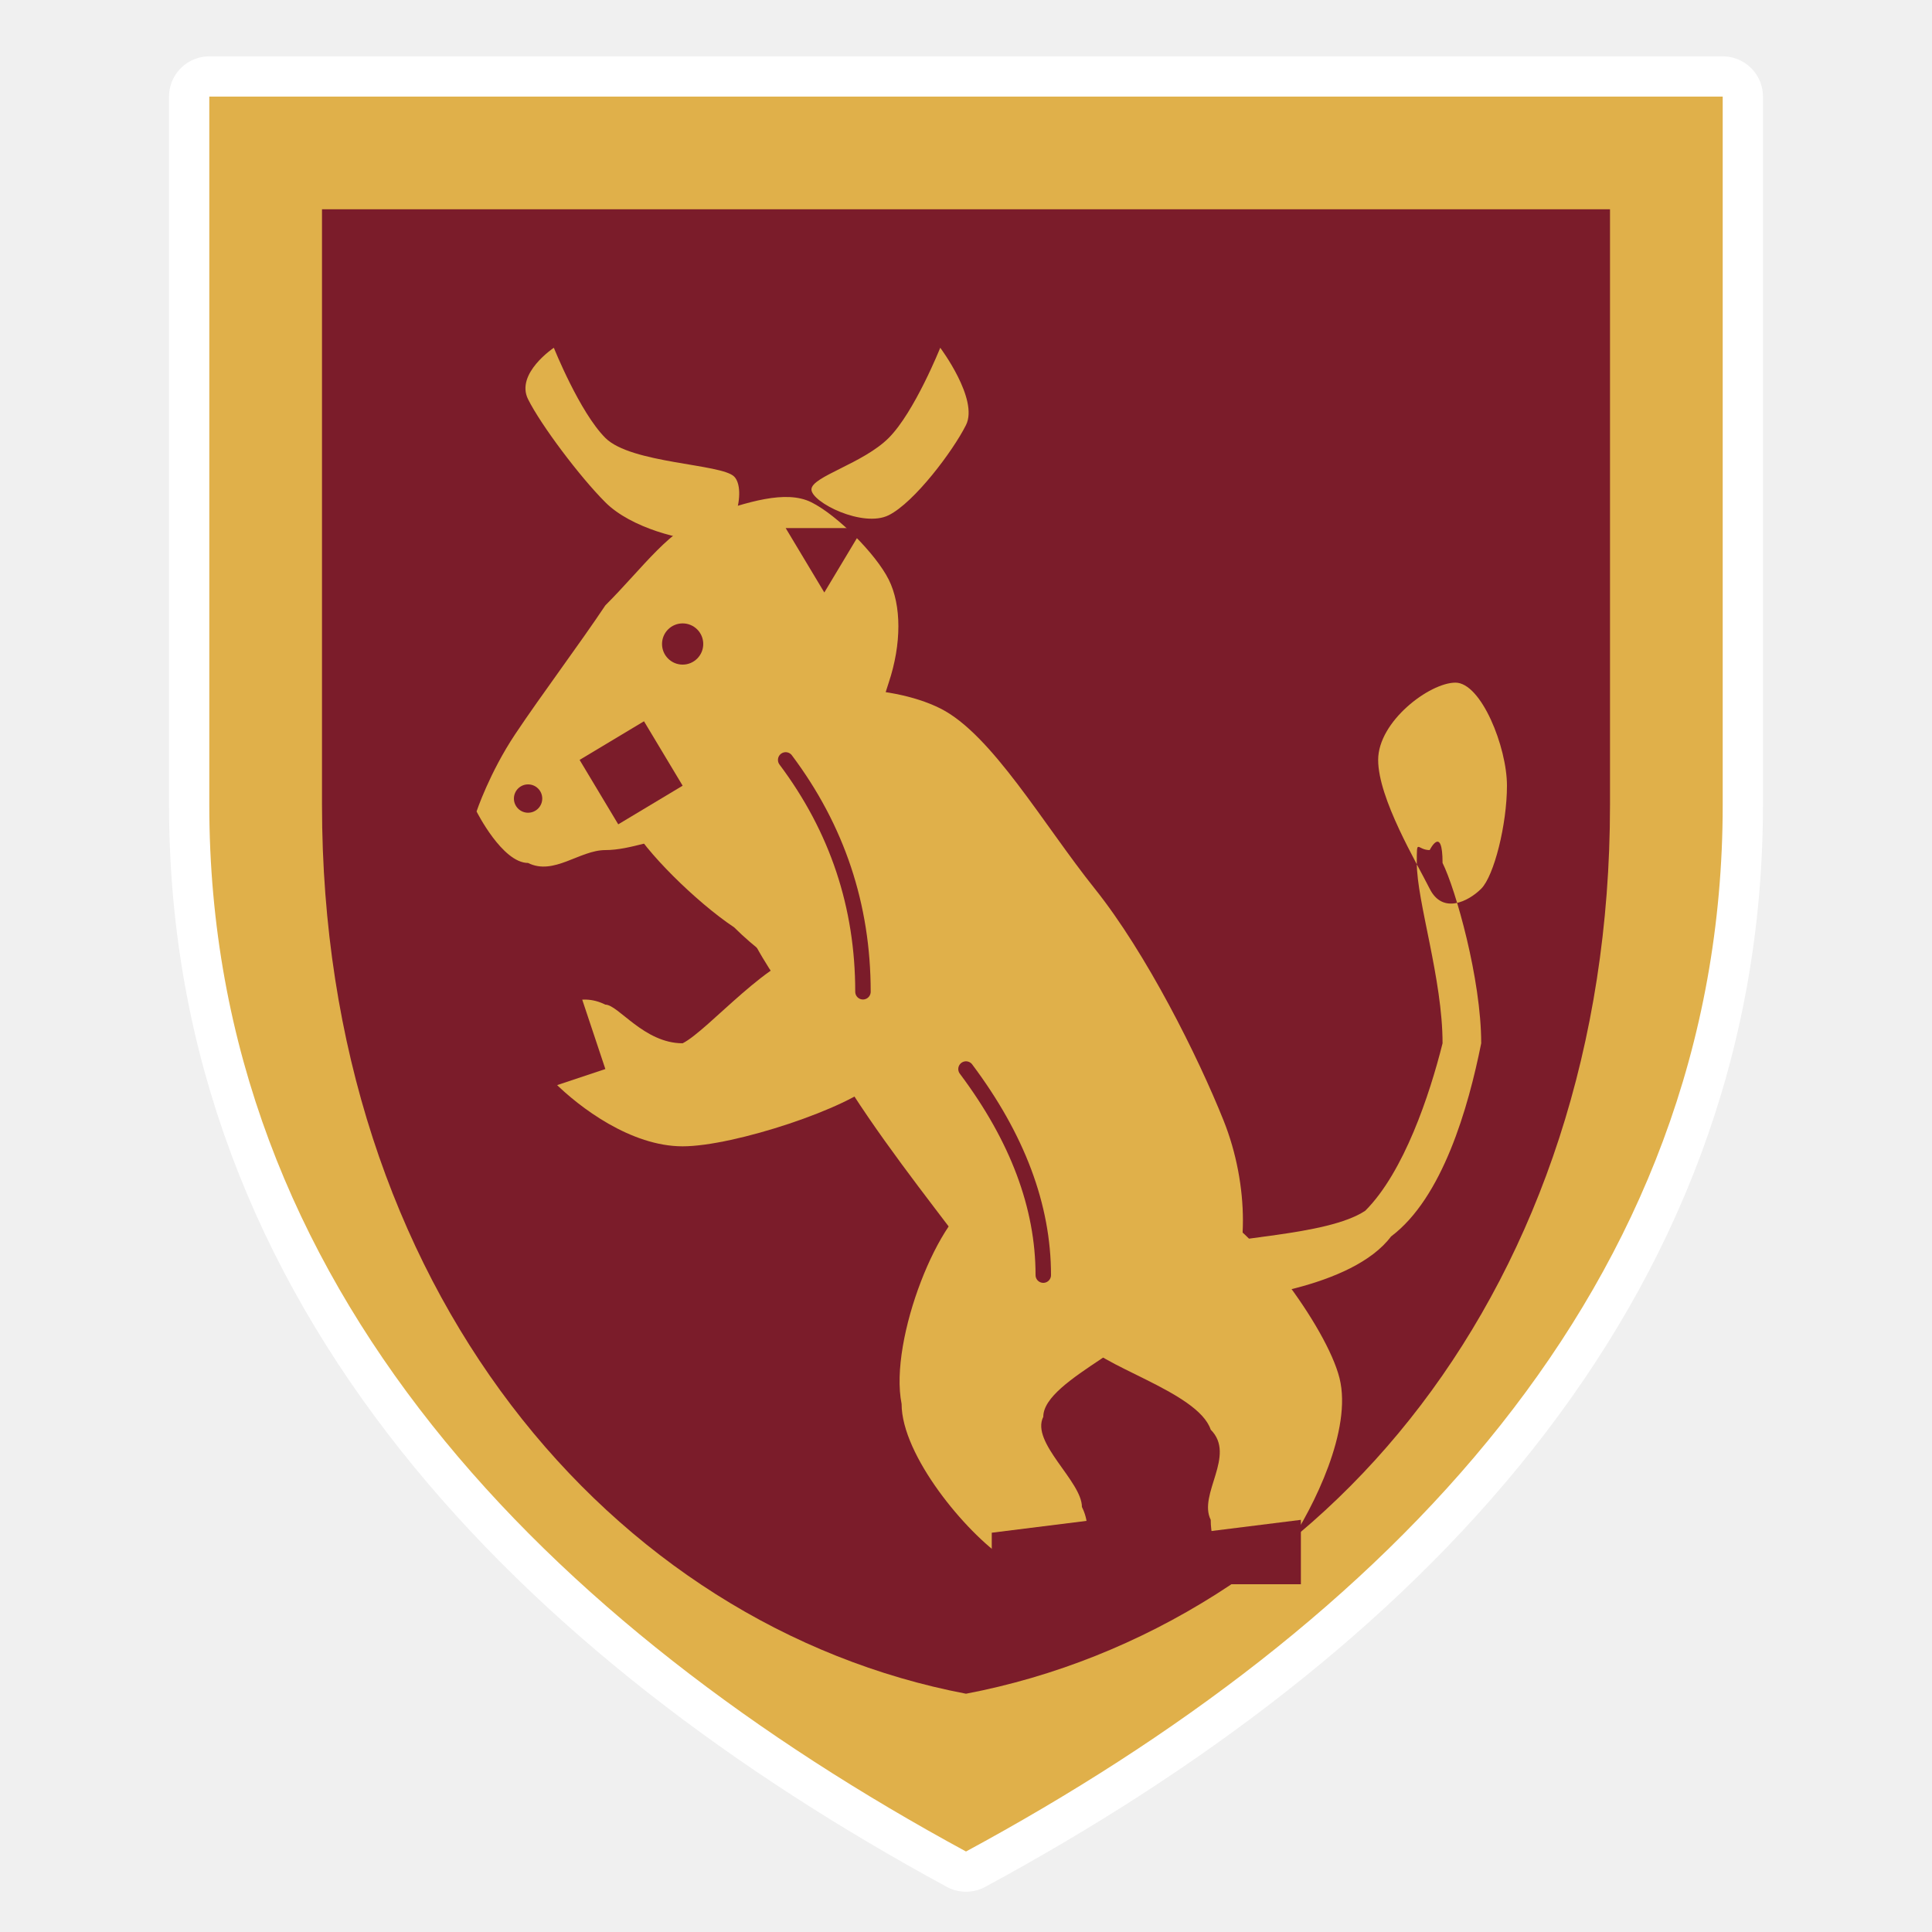
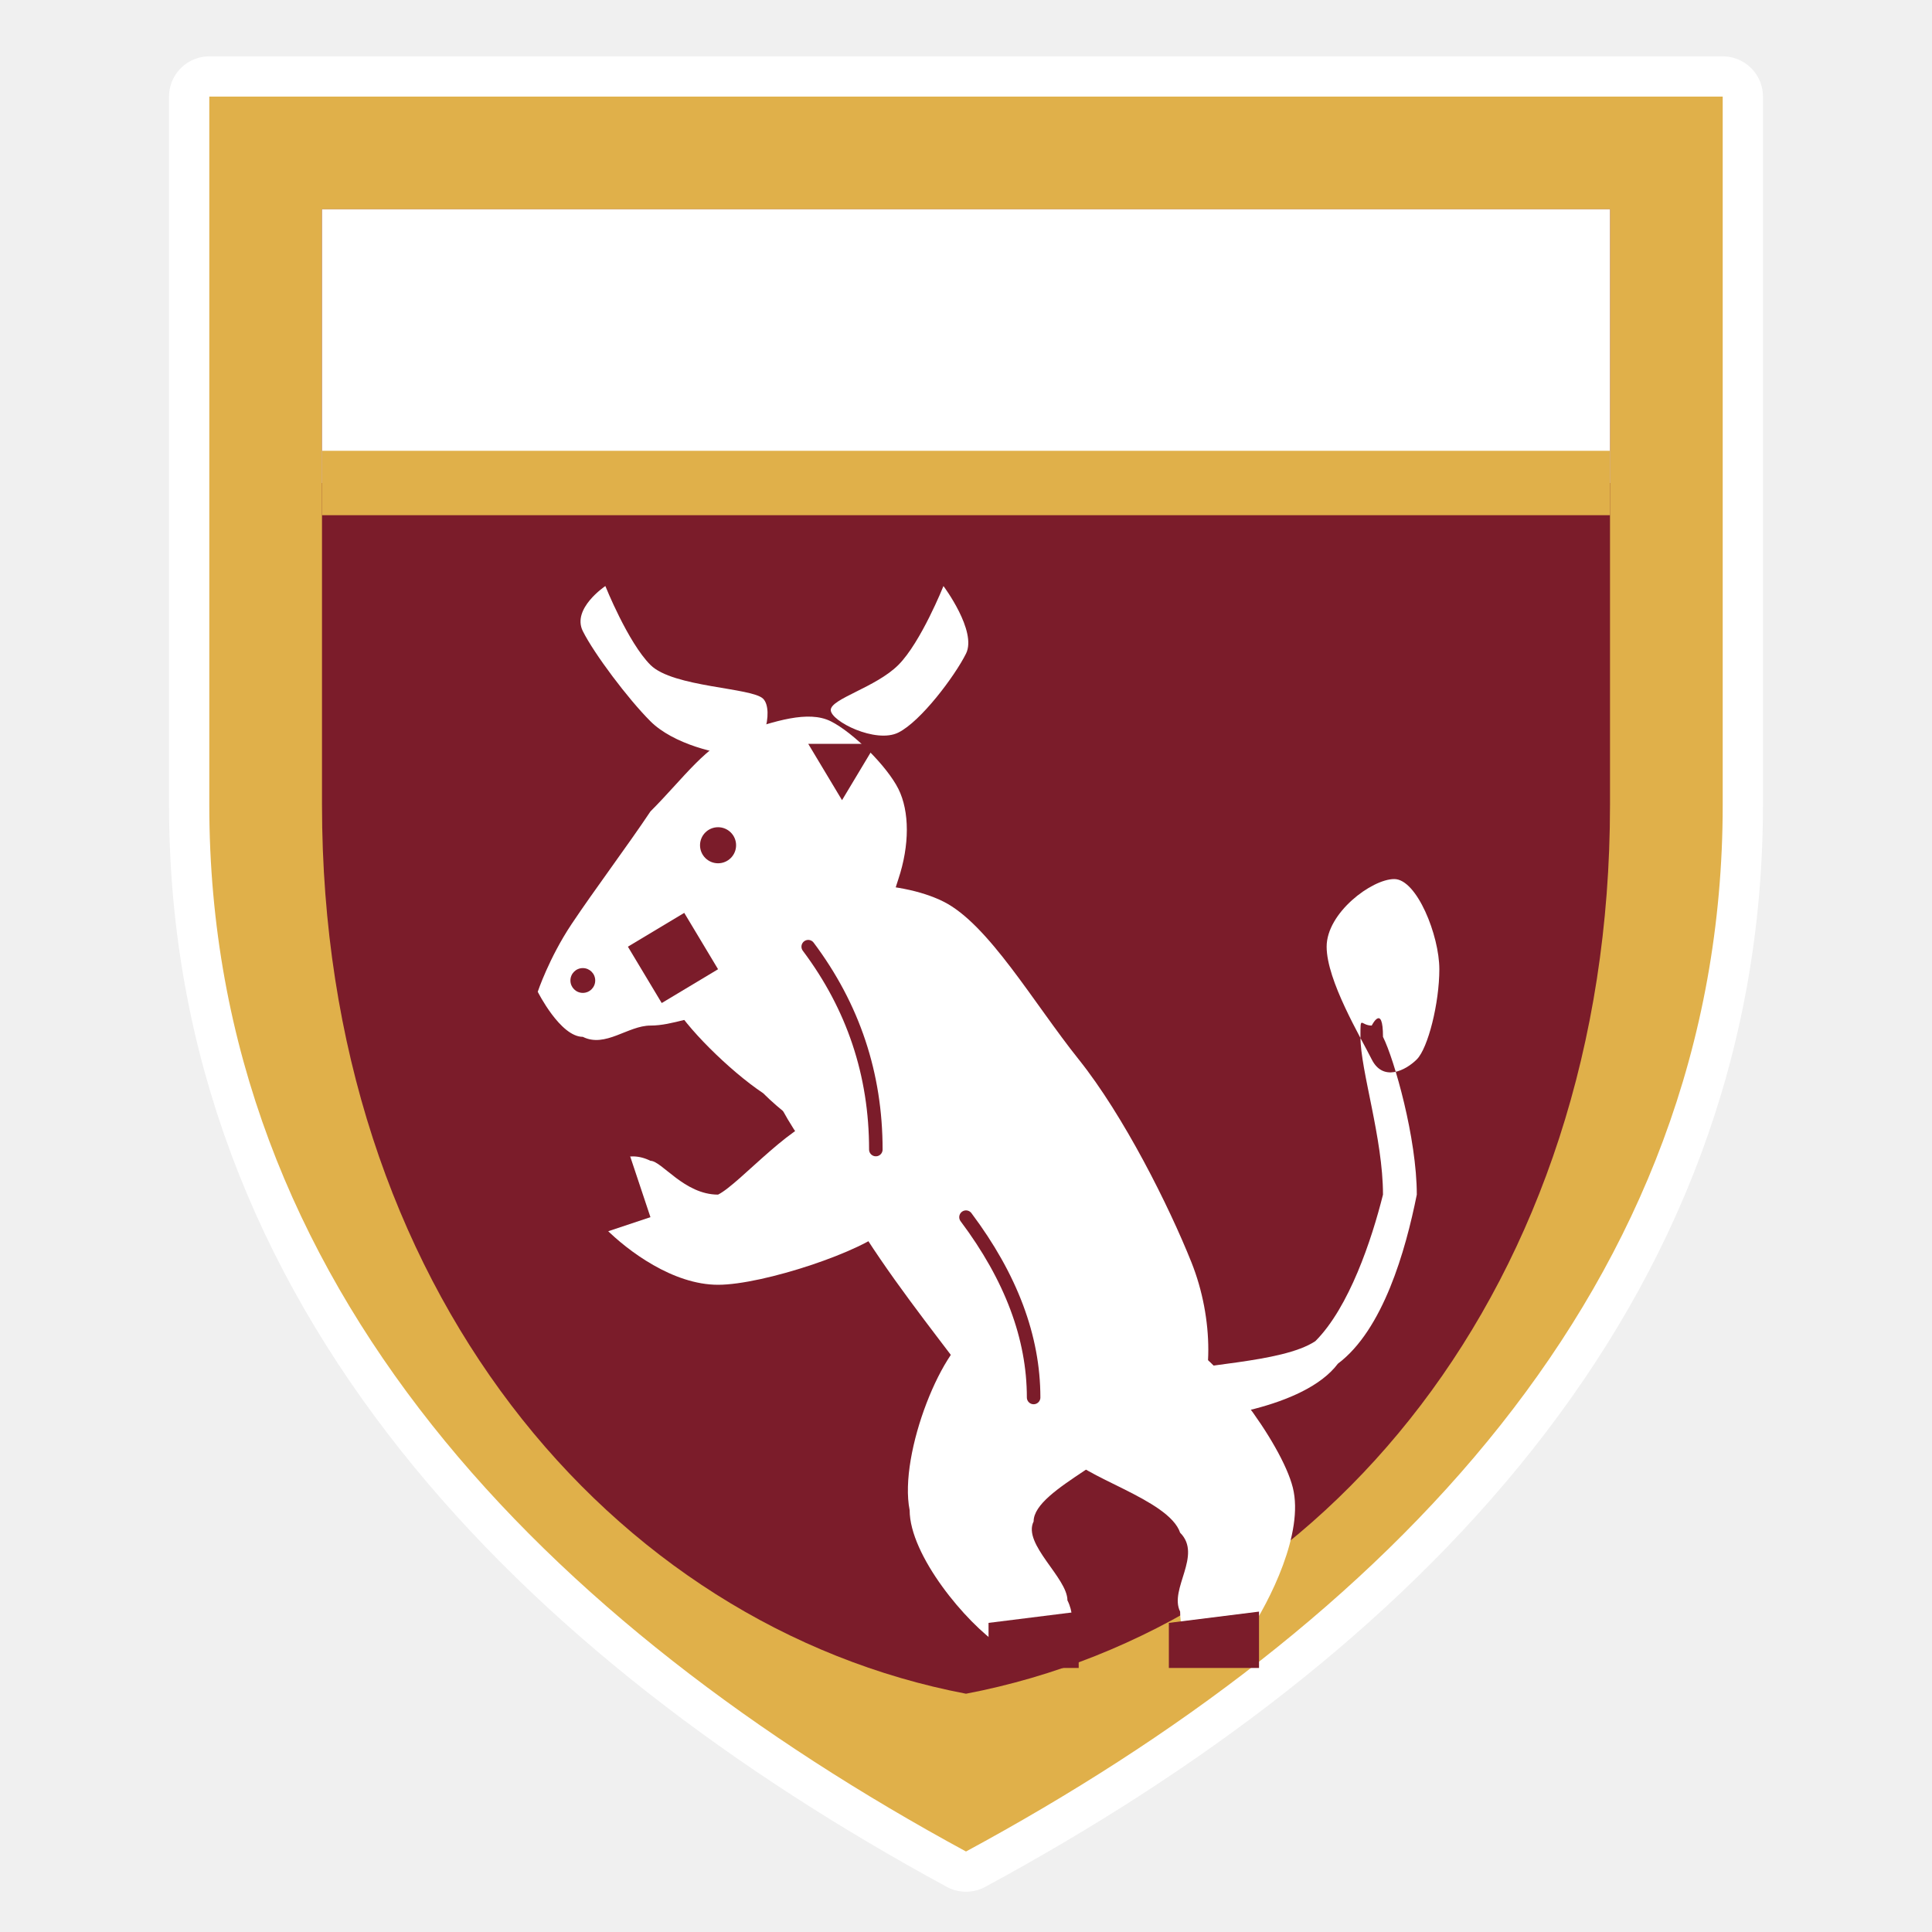
<svg xmlns="http://www.w3.org/2000/svg" viewBox="0 0 120 120" width="120" height="120">
  <defs>
    <clipPath id="c-torino-s">
      <path d="M20 13L100 13L100 50C100 80 82 101 60 105.2C38 101 20 80 20 50Z" />
    </clipPath>
  </defs>
  <path d="M13 6L107 6L107 50C107 80 85.9 101 60 115C34.2 101 13 80 13 50Z" fill="#fff" stroke="#fff" stroke-width="5" stroke-linejoin="round" />
  <path d="M13 6L107 6L107 50C107 80 85.9 101 60 115C34.2 101 13 80 13 50Z" fill="#e0b04a" />
  <path d="M20 13L100 13L100 50C100 80 82 101 60 105.2C38 101 20 80 20 50Z" fill="#7b1c2a" />
-   <g transform="translate(60 60) scale(0.8) translate(-50 -50)">
-     <path d="M69 76C71 76 80 75 83 71C87 68 89 61 90 56C90 51 88 44 87 42C87 39 86 41 86 41C85 41 85 40 85 42C85 45 87 51 87 56C86 60 84 66 81 69C78 71 70 71 68 72C65 73 66 76 69 76ZM86 44C85 42 82 37 82 34C82 31 86 28 88 28C90 28 92 33 92 36C92 39 91 43 90 44C89 45 87 46 86 44Z" fill="#e0b04a" />
-     <path d="M59 79C60 81 68 83 69 86C71 88 68 91 69 93C69 95 70 97 71 97C73 97 74 97 75 95C77 92 80 86 79 82C78 78 72 70 69 69C65 69 59 76 59 79ZM46 43C45 41 39 42 36 41C33 39 31 35 29 34C26 32 25 33 24 34C23 35 22 36 24 39C25 41 29 45 32 47C35 50 40 53 42 53C45 52 47 45 46 43Z" fill="#e0b04a" />
-     <path d="M34 30C37 28 44 28 48 30C52 32 56 39 60 44C64 49 68 57 70 62C72 67 72 73 70 76C68 79 63 81 60 80C57 79 53 76 50 72C47 68 43 63 40 58C37 53 33 49 32 44C31 39 31 32 34 30Z" fill="#e0b04a" />
-     <path d="M51 68C48 69 44 79 45 84C45 88 50 94 53 96C55 98 57 98 58 97C59 96 60 94 59 92C59 90 55 87 56 85C56 82 65 79 65 76C64 74 55 66 51 68ZM38 49C35 49 30 55 28 56C25 56 23 53 22 53C20 52 18 53 17 55C16 56 16 58 18 59C20 61 24 64 28 64C32 64 41 61 43 59C44 56 40 50 38 49Z" fill="#e0b04a" />
-     <path d="M38 14C36 13 33 14 30 15C27 16 25 19 22 22C20 25 17 29 15 32C13 35 12 38 12 38C12 38 14 42 16 42C18 43 20 41 22 41C24 41 26 40 28 40C30 40 32 42 34 42C36 42 38 40 40 38C42 36 43 31 44 28C45 25 45 22 44 20C43 18 40 15 38 14Z" fill="#e0b04a" />
-     <path d="M30 17C28 17 24 16 22 14C20 12 17 8 16 6C15 4 18 2 18 2C18 2 20 7 22 9C24 11 31 11 32 12C33 13 32 17 30 17ZM38 13C38 12 42 11 44 9C46 7 48 2 48 2C48 2 51 6 50 8C49 10 46 14 44 15C42 16 38 14 38 13Z" fill="#e0b04a" />
+   <g clip-path="url(#c-torino-s)">
+     <rect x="0" y="0" width="120" height="30" fill="#fff" />
+   </g>
+   <g clip-path="url(#c-torino-s)">
+     <rect x="0" y="28" width="120" height="4" fill="#e0b04a" />
+   </g>
+   <g transform="translate(60 70) scale(0.7) translate(-50 -50)">
+     <path d="M69 76C71 76 80 75 83 71C87 68 89 61 90 56C90 51 88 44 87 42C87 39 86 41 86 41C85 41 85 40 85 42C85 45 87 51 87 56C86 60 84 66 81 69C78 71 70 71 68 72C65 73 66 76 69 76ZM86 44C85 42 82 37 82 34C82 31 86 28 88 28C90 28 92 33 92 36C92 39 91 43 90 44C89 45 87 46 86 44Z" fill="#fff" />
+     <path d="M59 79C60 81 68 83 69 86C71 88 68 91 69 93C69 95 70 97 71 97C73 97 74 97 75 95C77 92 80 86 79 82C78 78 72 70 69 69C65 69 59 76 59 79ZM46 43C45 41 39 42 36 41C33 39 31 35 29 34C26 32 25 33 24 34C23 35 22 36 24 39C25 41 29 45 32 47C35 50 40 53 42 53C45 52 47 45 46 43Z" fill="#fff" />
+     <path d="M34 30C37 28 44 28 48 30C52 32 56 39 60 44C64 49 68 57 70 62C72 67 72 73 70 76C68 79 63 81 60 80C57 79 53 76 50 72C47 68 43 63 40 58C37 53 33 49 32 44C31 39 31 32 34 30Z" fill="#fff" />
+     <path d="M51 68C48 69 44 79 45 84C45 88 50 94 53 96C55 98 57 98 58 97C59 96 60 94 59 92C59 90 55 87 56 85C56 82 65 79 65 76C64 74 55 66 51 68ZM38 49C35 49 30 55 28 56C25 56 23 53 22 53C20 52 18 53 17 55C16 56 16 58 18 59C20 61 24 64 28 64C32 64 41 61 43 59C44 56 40 50 38 49Z" fill="#fff" />
+     <path d="M38 14C36 13 33 14 30 15C27 16 25 19 22 22C20 25 17 29 15 32C13 35 12 38 12 38C12 38 14 42 16 42C18 43 20 41 22 41C24 41 26 40 28 40C30 40 32 42 34 42C36 42 38 40 40 38C42 36 43 31 44 28C45 25 45 22 44 20C43 18 40 15 38 14Z" fill="#fff" />
+     <path d="M30 17C28 17 24 16 22 14C20 12 17 8 16 6C15 4 18 2 18 2C18 2 20 7 22 9C24 11 31 11 32 12C33 13 32 17 30 17ZM38 13C38 12 42 11 44 9C46 7 48 2 48 2C48 2 51 6 50 8C49 10 46 14 44 15C42 16 38 14 38 13Z" fill="#fff" />
    <path d="M68 94L76 93L76 98L68 98ZM52 94L60 93L60 98L52 98ZM14 54L20 52L22 58L16 60ZM20 34L25 31L28 36L23 39Z" fill="#7b1c2a" />
    <circle cx="28" cy="25" r="1.6" fill="#7b1c2a" />
    <circle cx="16" cy="37" r="1.1" fill="#7b1c2a" />
    <path d="M36 16L42 16L39 21Z" fill="#7b1c2a" />
    <path d="M36 34Q42 42 42 52M50 58Q56 66 56 74" fill="none" stroke="#7b1c2a" stroke-width="1.2" stroke-linecap="round" stroke-linejoin="round" />
  </g>
</svg>
